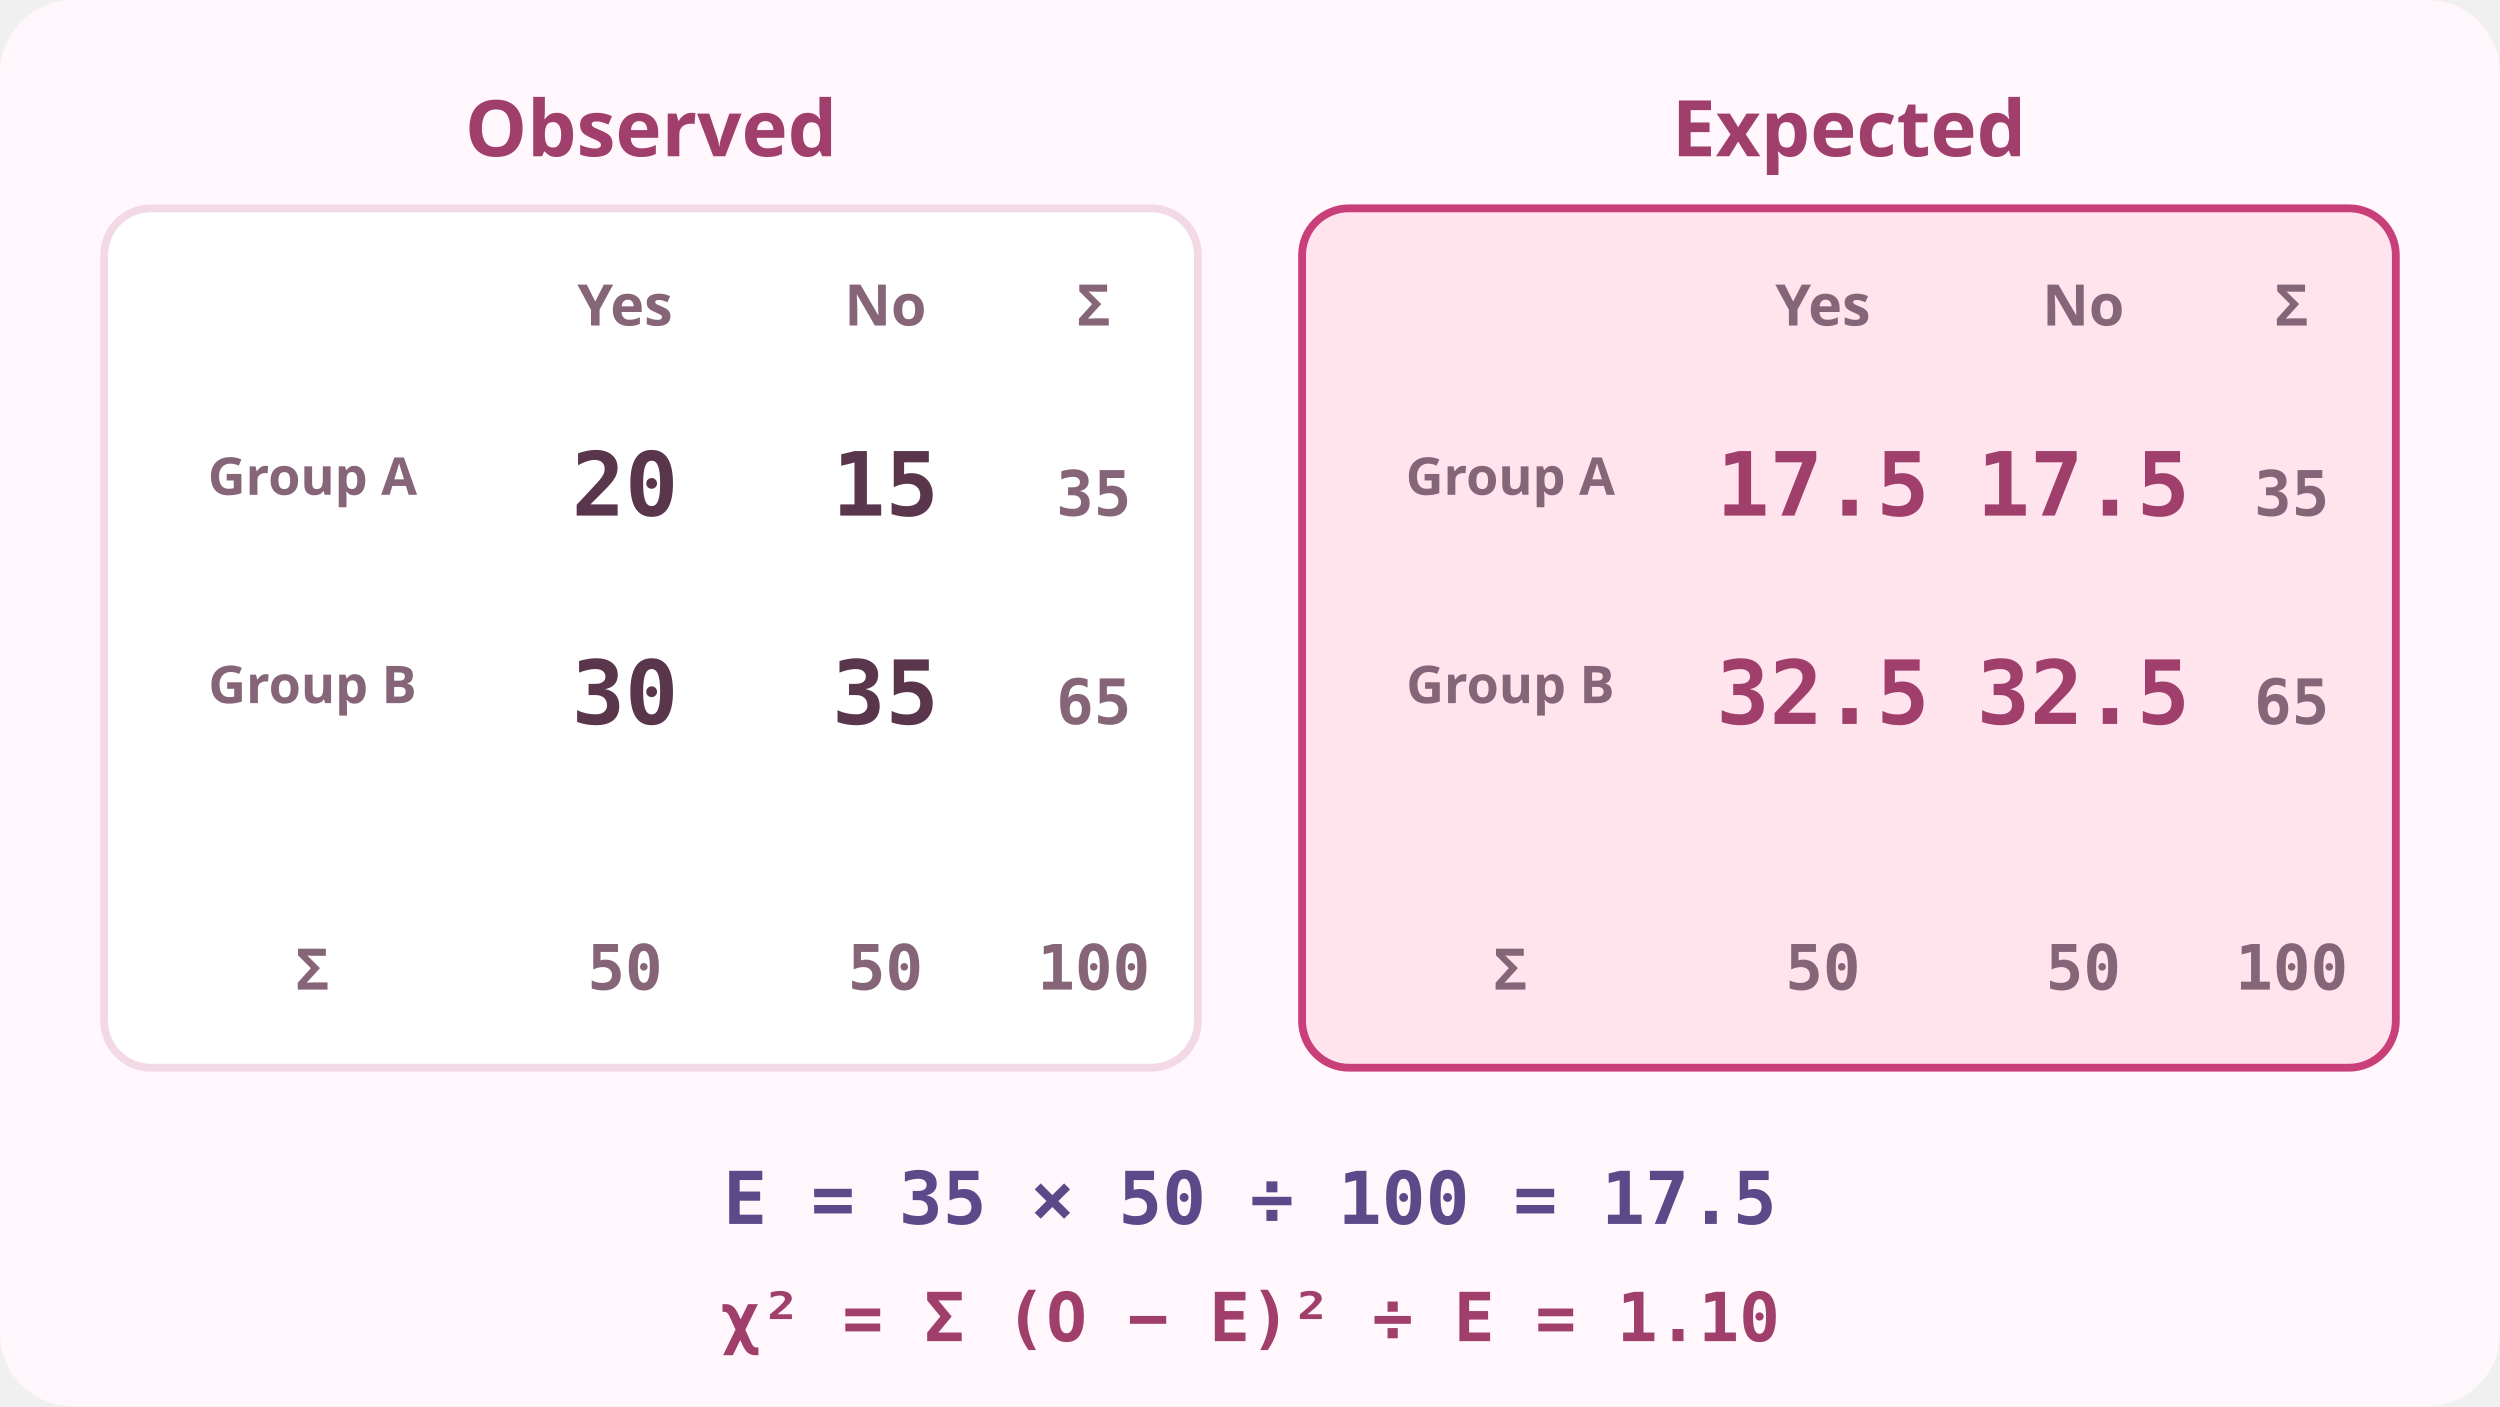
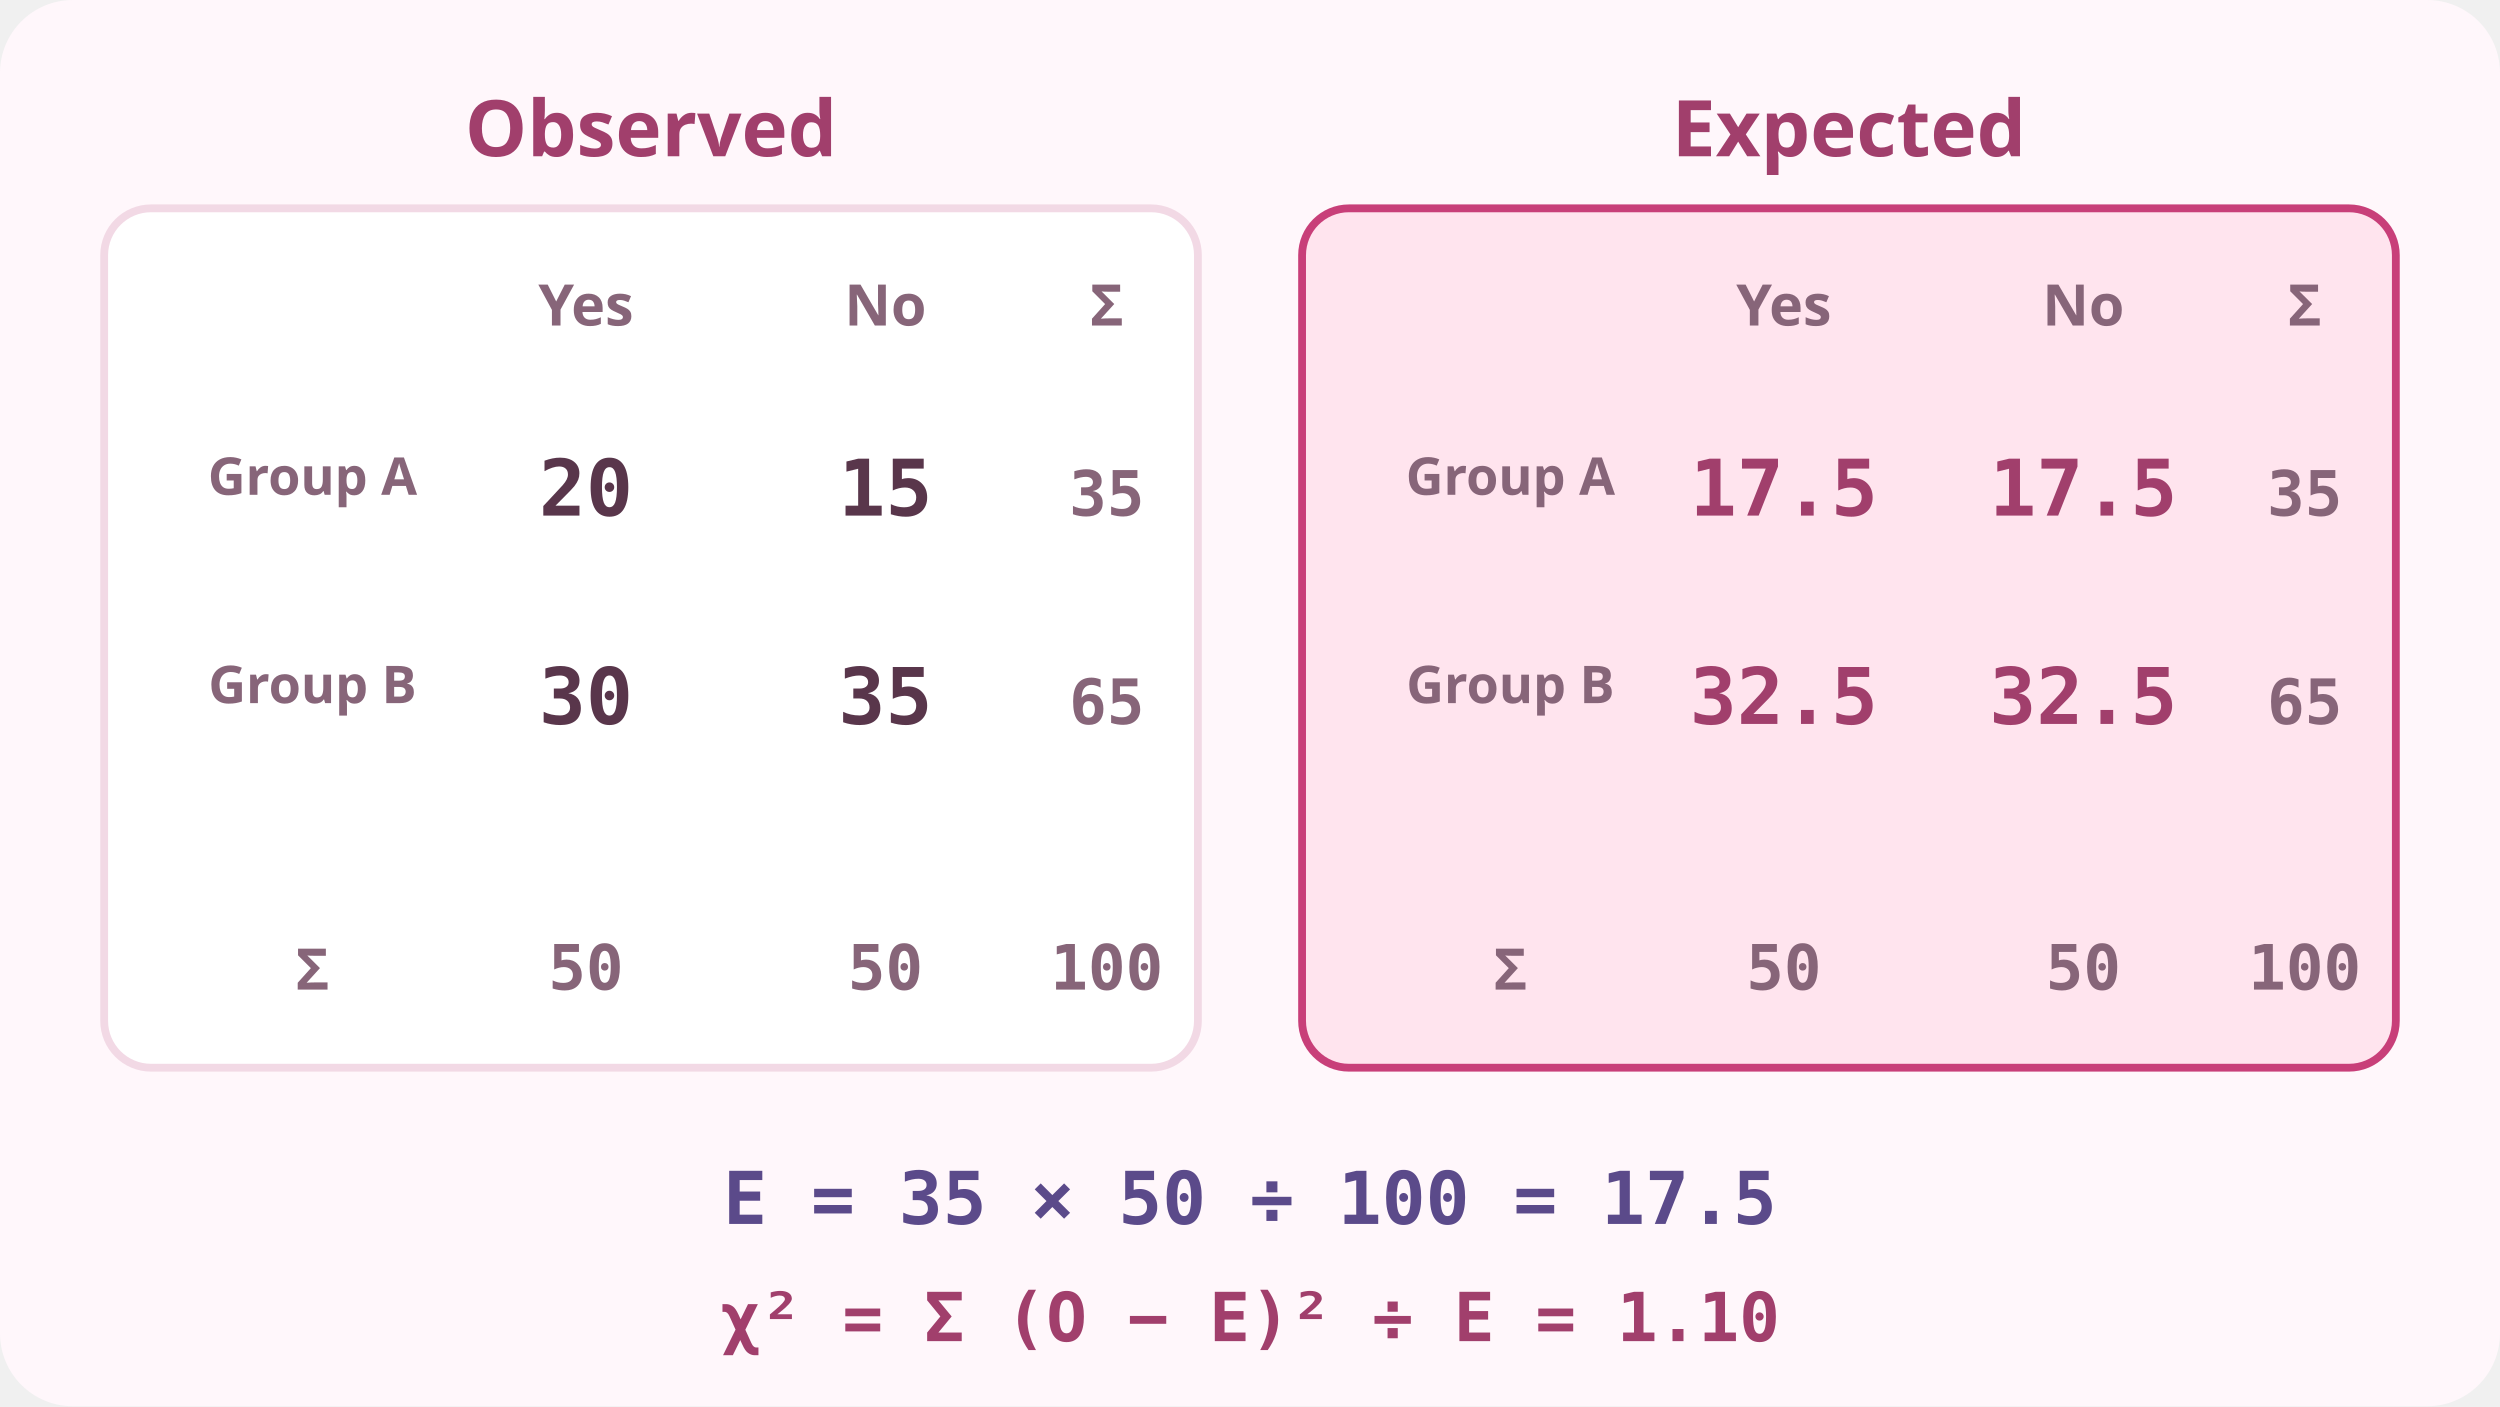
<svg xmlns="http://www.w3.org/2000/svg" viewBox="0 0 960 540" role="img" aria-label="Observed counts next to the counts expected if the two variables were unrelated.">
  <rect width="960" height="540" rx="28" fill="#fff7fb" />
  <text x="250" y="60" fill="#a13f6c" font-size="30" font-weight="800" text-anchor="middle" font-family="system-ui,'PingFang SC','Noto Sans SC','Hiragino Sans',sans-serif">Observed</text>
  <rect x="40" y="80" width="420" height="330" rx="18" fill="#ffffff" stroke="#f2d9e5" stroke-width="3" />
-   <text x="240" y="125" fill="#876579" font-size="22" font-weight="800" text-anchor="middle" font-family="system-ui,'PingFang SC','Noto Sans SC','Hiragino Sans',sans-serif">Yes</text>
+   <text x="225" y="125" fill="#876579" font-size="22" font-weight="800" text-anchor="middle" font-family="system-ui,'PingFang SC','Noto Sans SC','Hiragino Sans',sans-serif">Yes</text>
  <text x="340" y="125" fill="#876579" font-size="22" font-weight="800" text-anchor="middle" font-family="system-ui,'PingFang SC','Noto Sans SC','Hiragino Sans',sans-serif">No</text>
-   <text x="420" y="125" fill="#876579" font-size="22" font-weight="800" text-anchor="middle" font-family="system-ui,'PingFang SC','Noto Sans SC','Hiragino Sans',sans-serif">Σ</text>
+   <text x="425" y="125" fill="#876579" font-size="22" font-weight="800" text-anchor="middle" font-family="system-ui,'PingFang SC','Noto Sans SC','Hiragino Sans',sans-serif">Σ</text>
  <text x="120" y="190" fill="#876579" font-size="20" font-weight="800" text-anchor="middle" font-family="system-ui,'PingFang SC','Noto Sans SC','Hiragino Sans',sans-serif">Group A</text>
-   <text x="240" y="198" fill="#59364b" font-size="34" font-weight="800" text-anchor="middle" font-family="ui-monospace,Menlo,Consolas,monospace">20</text>
-   <text x="340" y="198" fill="#59364b" font-size="34" font-weight="800" text-anchor="middle" font-family="ui-monospace,Menlo,Consolas,monospace">15</text>
-   <text x="420" y="198" fill="#876579" font-size="24" font-weight="700" text-anchor="middle" font-family="ui-monospace,Menlo,Consolas,monospace">35</text>
+   <text x="225" y="198" fill="#59364b" font-size="30" font-weight="800" text-anchor="middle" font-family="ui-monospace,Menlo,Consolas,monospace">20</text>
+   <text x="340" y="198" fill="#59364b" font-size="30" font-weight="800" text-anchor="middle" font-family="ui-monospace,Menlo,Consolas,monospace">15</text>
+   <text x="425" y="198" fill="#876579" font-size="24" font-weight="700" text-anchor="middle" font-family="ui-monospace,Menlo,Consolas,monospace">35</text>
  <text x="120" y="270" fill="#876579" font-size="20" font-weight="800" text-anchor="middle" font-family="system-ui,'PingFang SC','Noto Sans SC','Hiragino Sans',sans-serif">Group B</text>
-   <text x="240" y="278" fill="#59364b" font-size="34" font-weight="800" text-anchor="middle" font-family="ui-monospace,Menlo,Consolas,monospace">30</text>
-   <text x="340" y="278" fill="#59364b" font-size="34" font-weight="800" text-anchor="middle" font-family="ui-monospace,Menlo,Consolas,monospace">35</text>
-   <text x="420" y="278" fill="#876579" font-size="24" font-weight="700" text-anchor="middle" font-family="ui-monospace,Menlo,Consolas,monospace">65</text>
+   <text x="225" y="278" fill="#59364b" font-size="30" font-weight="800" text-anchor="middle" font-family="ui-monospace,Menlo,Consolas,monospace">30</text>
+   <text x="340" y="278" fill="#59364b" font-size="30" font-weight="800" text-anchor="middle" font-family="ui-monospace,Menlo,Consolas,monospace">35</text>
+   <text x="425" y="278" fill="#876579" font-size="24" font-weight="700" text-anchor="middle" font-family="ui-monospace,Menlo,Consolas,monospace">65</text>
  <text x="120" y="380" fill="#876579" font-size="22" font-weight="800" text-anchor="middle" font-family="system-ui,'PingFang SC','Noto Sans SC','Hiragino Sans',sans-serif">Σ</text>
-   <text x="240" y="380" fill="#876579" font-size="24" font-weight="700" text-anchor="middle" font-family="ui-monospace,Menlo,Consolas,monospace">50</text>
+   <text x="225" y="380" fill="#876579" font-size="24" font-weight="700" text-anchor="middle" font-family="ui-monospace,Menlo,Consolas,monospace">50</text>
  <text x="340" y="380" fill="#876579" font-size="24" font-weight="700" text-anchor="middle" font-family="ui-monospace,Menlo,Consolas,monospace">50</text>
-   <text x="420" y="380" fill="#876579" font-size="24" font-weight="700" text-anchor="middle" font-family="ui-monospace,Menlo,Consolas,monospace">100</text>
+   <text x="425" y="380" fill="#876579" font-size="24" font-weight="700" text-anchor="middle" font-family="ui-monospace,Menlo,Consolas,monospace">100</text>
  <text x="710" y="60" fill="#a13f6c" font-size="30" font-weight="800" text-anchor="middle" font-family="system-ui,'PingFang SC','Noto Sans SC','Hiragino Sans',sans-serif">Expected</text>
  <rect x="500" y="80" width="420" height="330" rx="18" fill="#ffe4ee" stroke="#c83f79" stroke-width="3" />
-   <text x="700" y="125" fill="#876579" font-size="22" font-weight="800" text-anchor="middle" font-family="system-ui,'PingFang SC','Noto Sans SC','Hiragino Sans',sans-serif">Yes</text>
+   <text x="685" y="125" fill="#876579" font-size="22" font-weight="800" text-anchor="middle" font-family="system-ui,'PingFang SC','Noto Sans SC','Hiragino Sans',sans-serif">Yes</text>
  <text x="800" y="125" fill="#876579" font-size="22" font-weight="800" text-anchor="middle" font-family="system-ui,'PingFang SC','Noto Sans SC','Hiragino Sans',sans-serif">No</text>
-   <text x="880" y="125" fill="#876579" font-size="22" font-weight="800" text-anchor="middle" font-family="system-ui,'PingFang SC','Noto Sans SC','Hiragino Sans',sans-serif">Σ</text>
+   <text x="885" y="125" fill="#876579" font-size="22" font-weight="800" text-anchor="middle" font-family="system-ui,'PingFang SC','Noto Sans SC','Hiragino Sans',sans-serif">Σ</text>
  <text x="580" y="190" fill="#876579" font-size="20" font-weight="800" text-anchor="middle" font-family="system-ui,'PingFang SC','Noto Sans SC','Hiragino Sans',sans-serif">Group A</text>
-   <text x="700" y="198" fill="#a13f6c" font-size="34" font-weight="800" text-anchor="middle" font-family="ui-monospace,Menlo,Consolas,monospace">17.5</text>
-   <text x="800" y="198" fill="#a13f6c" font-size="34" font-weight="800" text-anchor="middle" font-family="ui-monospace,Menlo,Consolas,monospace">17.5</text>
-   <text x="880" y="198" fill="#876579" font-size="24" font-weight="700" text-anchor="middle" font-family="ui-monospace,Menlo,Consolas,monospace">35</text>
+   <text x="685" y="198" fill="#a13f6c" font-size="30" font-weight="800" text-anchor="middle" font-family="ui-monospace,Menlo,Consolas,monospace">17.5</text>
+   <text x="800" y="198" fill="#a13f6c" font-size="30" font-weight="800" text-anchor="middle" font-family="ui-monospace,Menlo,Consolas,monospace">17.5</text>
+   <text x="885" y="198" fill="#876579" font-size="24" font-weight="700" text-anchor="middle" font-family="ui-monospace,Menlo,Consolas,monospace">35</text>
  <text x="580" y="270" fill="#876579" font-size="20" font-weight="800" text-anchor="middle" font-family="system-ui,'PingFang SC','Noto Sans SC','Hiragino Sans',sans-serif">Group B</text>
-   <text x="700" y="278" fill="#a13f6c" font-size="34" font-weight="800" text-anchor="middle" font-family="ui-monospace,Menlo,Consolas,monospace">32.5</text>
-   <text x="800" y="278" fill="#a13f6c" font-size="34" font-weight="800" text-anchor="middle" font-family="ui-monospace,Menlo,Consolas,monospace">32.5</text>
-   <text x="880" y="278" fill="#876579" font-size="24" font-weight="700" text-anchor="middle" font-family="ui-monospace,Menlo,Consolas,monospace">65</text>
+   <text x="685" y="278" fill="#a13f6c" font-size="30" font-weight="800" text-anchor="middle" font-family="ui-monospace,Menlo,Consolas,monospace">32.5</text>
+   <text x="800" y="278" fill="#a13f6c" font-size="30" font-weight="800" text-anchor="middle" font-family="ui-monospace,Menlo,Consolas,monospace">32.5</text>
+   <text x="885" y="278" fill="#876579" font-size="24" font-weight="700" text-anchor="middle" font-family="ui-monospace,Menlo,Consolas,monospace">65</text>
  <text x="580" y="380" fill="#876579" font-size="22" font-weight="800" text-anchor="middle" font-family="system-ui,'PingFang SC','Noto Sans SC','Hiragino Sans',sans-serif">Σ</text>
-   <text x="700" y="380" fill="#876579" font-size="24" font-weight="700" text-anchor="middle" font-family="ui-monospace,Menlo,Consolas,monospace">50</text>
+   <text x="685" y="380" fill="#876579" font-size="24" font-weight="700" text-anchor="middle" font-family="ui-monospace,Menlo,Consolas,monospace">50</text>
  <text x="800" y="380" fill="#876579" font-size="24" font-weight="700" text-anchor="middle" font-family="ui-monospace,Menlo,Consolas,monospace">50</text>
-   <text x="880" y="380" fill="#876579" font-size="24" font-weight="700" text-anchor="middle" font-family="ui-monospace,Menlo,Consolas,monospace">100</text>
+   <text x="885" y="380" fill="#876579" font-size="24" font-weight="700" text-anchor="middle" font-family="ui-monospace,Menlo,Consolas,monospace">100</text>
  <text x="480" y="470" fill="#5b4a8a" font-size="28" font-weight="800" text-anchor="middle" font-family="ui-monospace,Menlo,Consolas,monospace">E = 35 × 50 ÷ 100 = 17.5</text>
  <text x="480" y="515" fill="#a13f6c" font-size="26" font-weight="800" text-anchor="middle" font-family="ui-monospace,Menlo,Consolas,monospace">χ² = Σ (O − E)² ÷ E = 1.10</text>
</svg>
